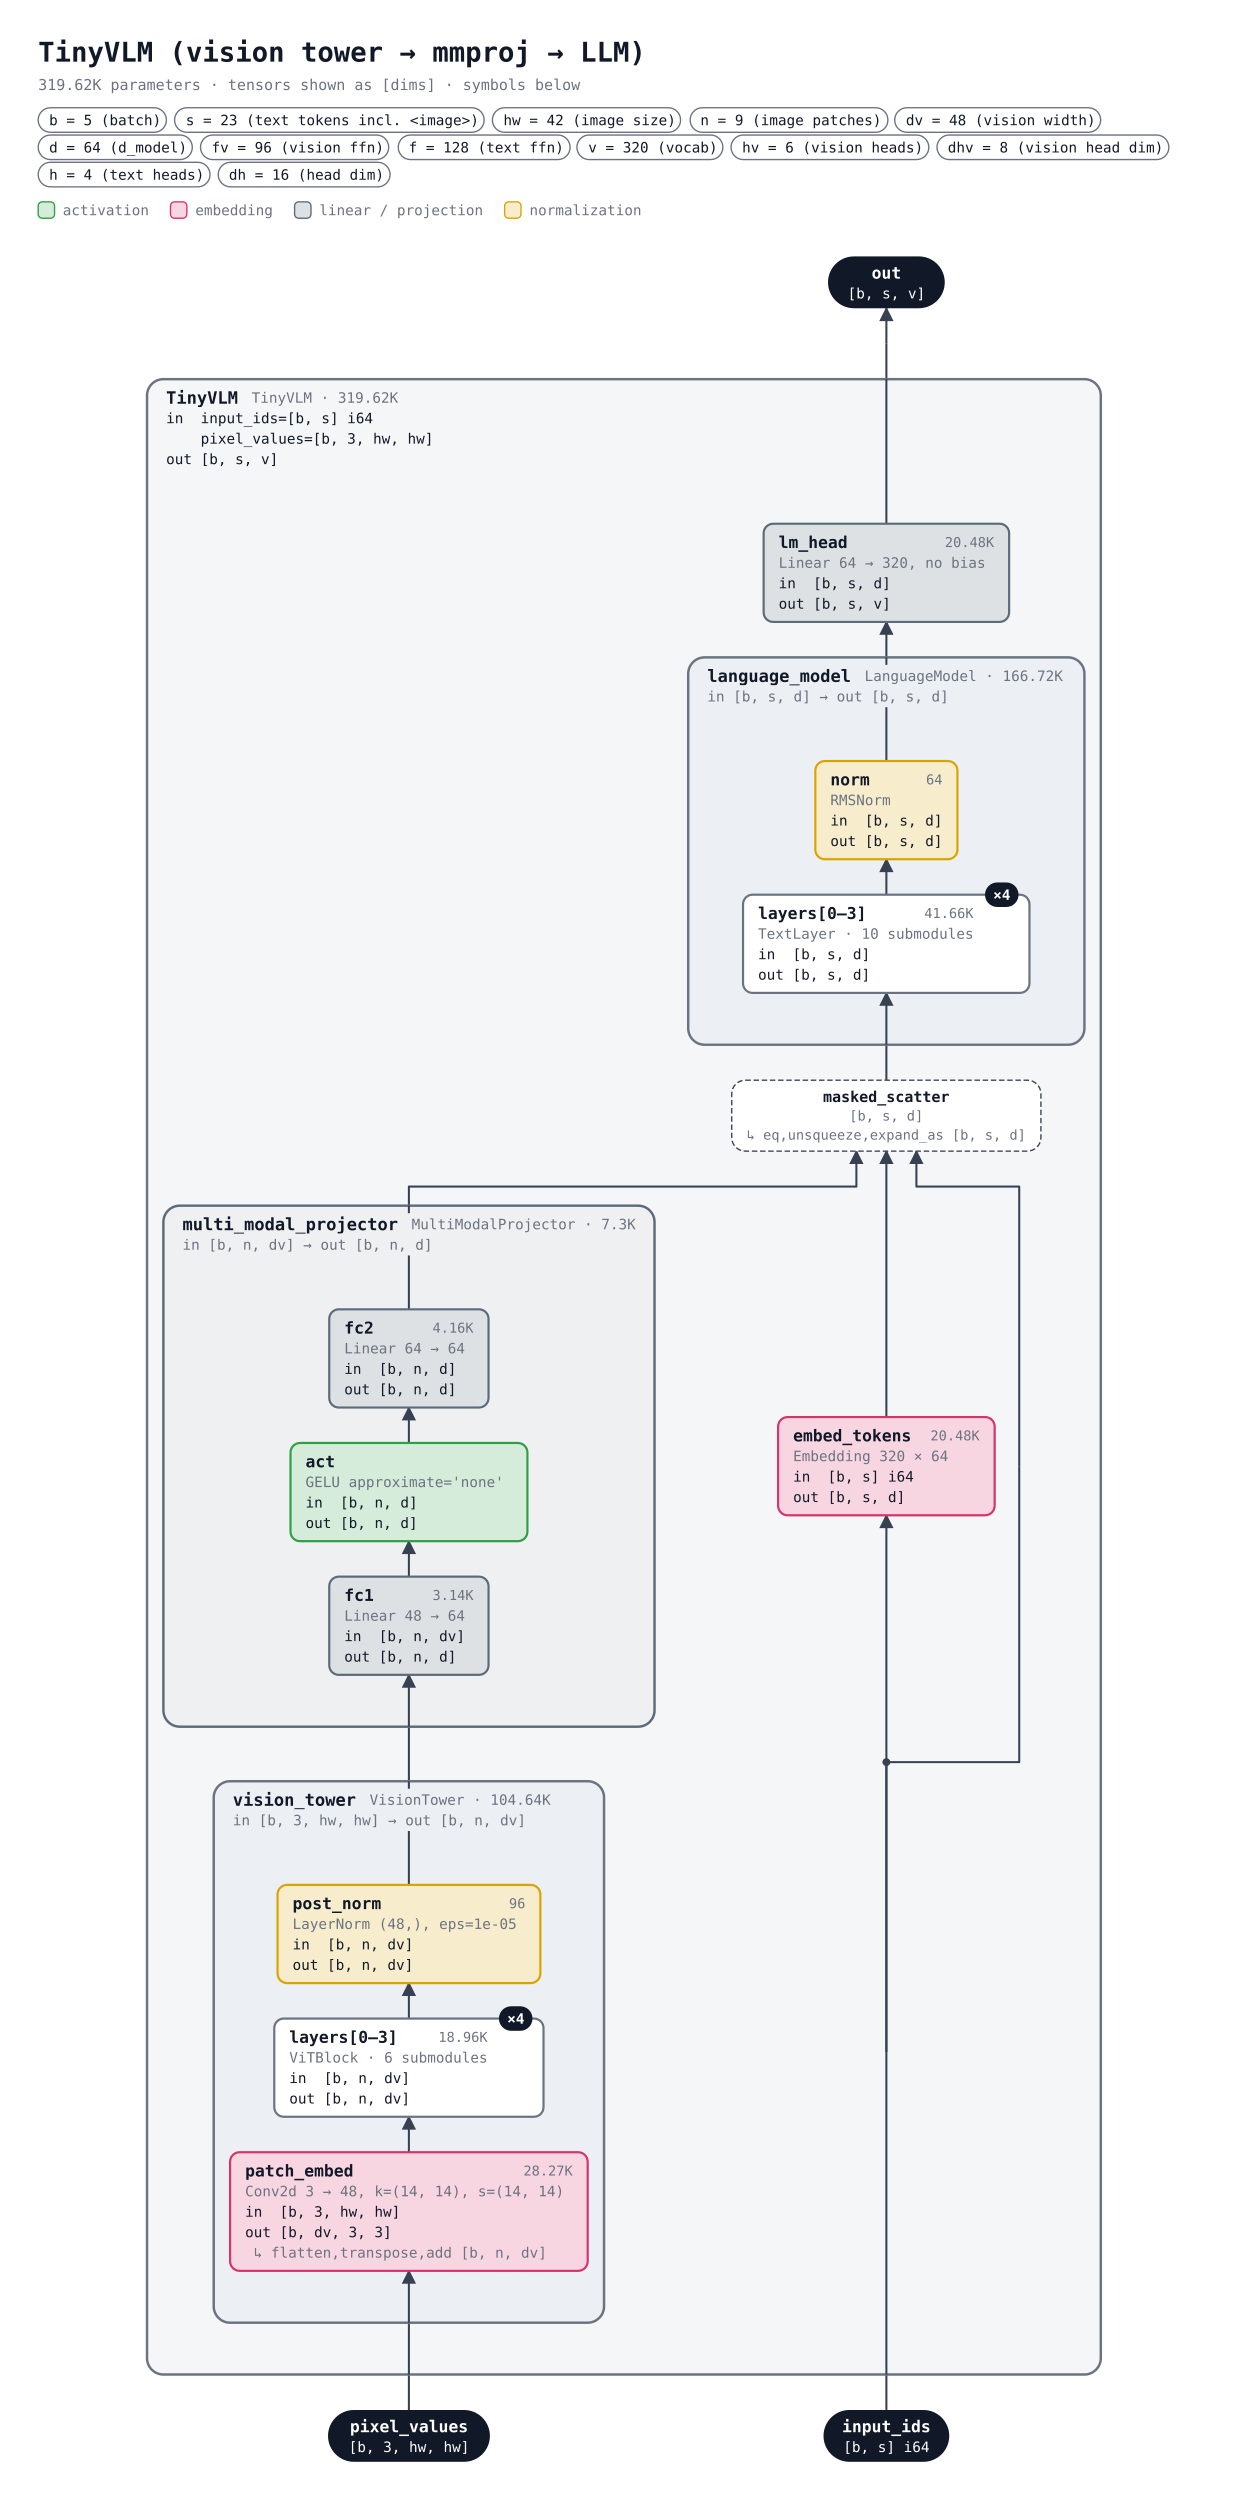
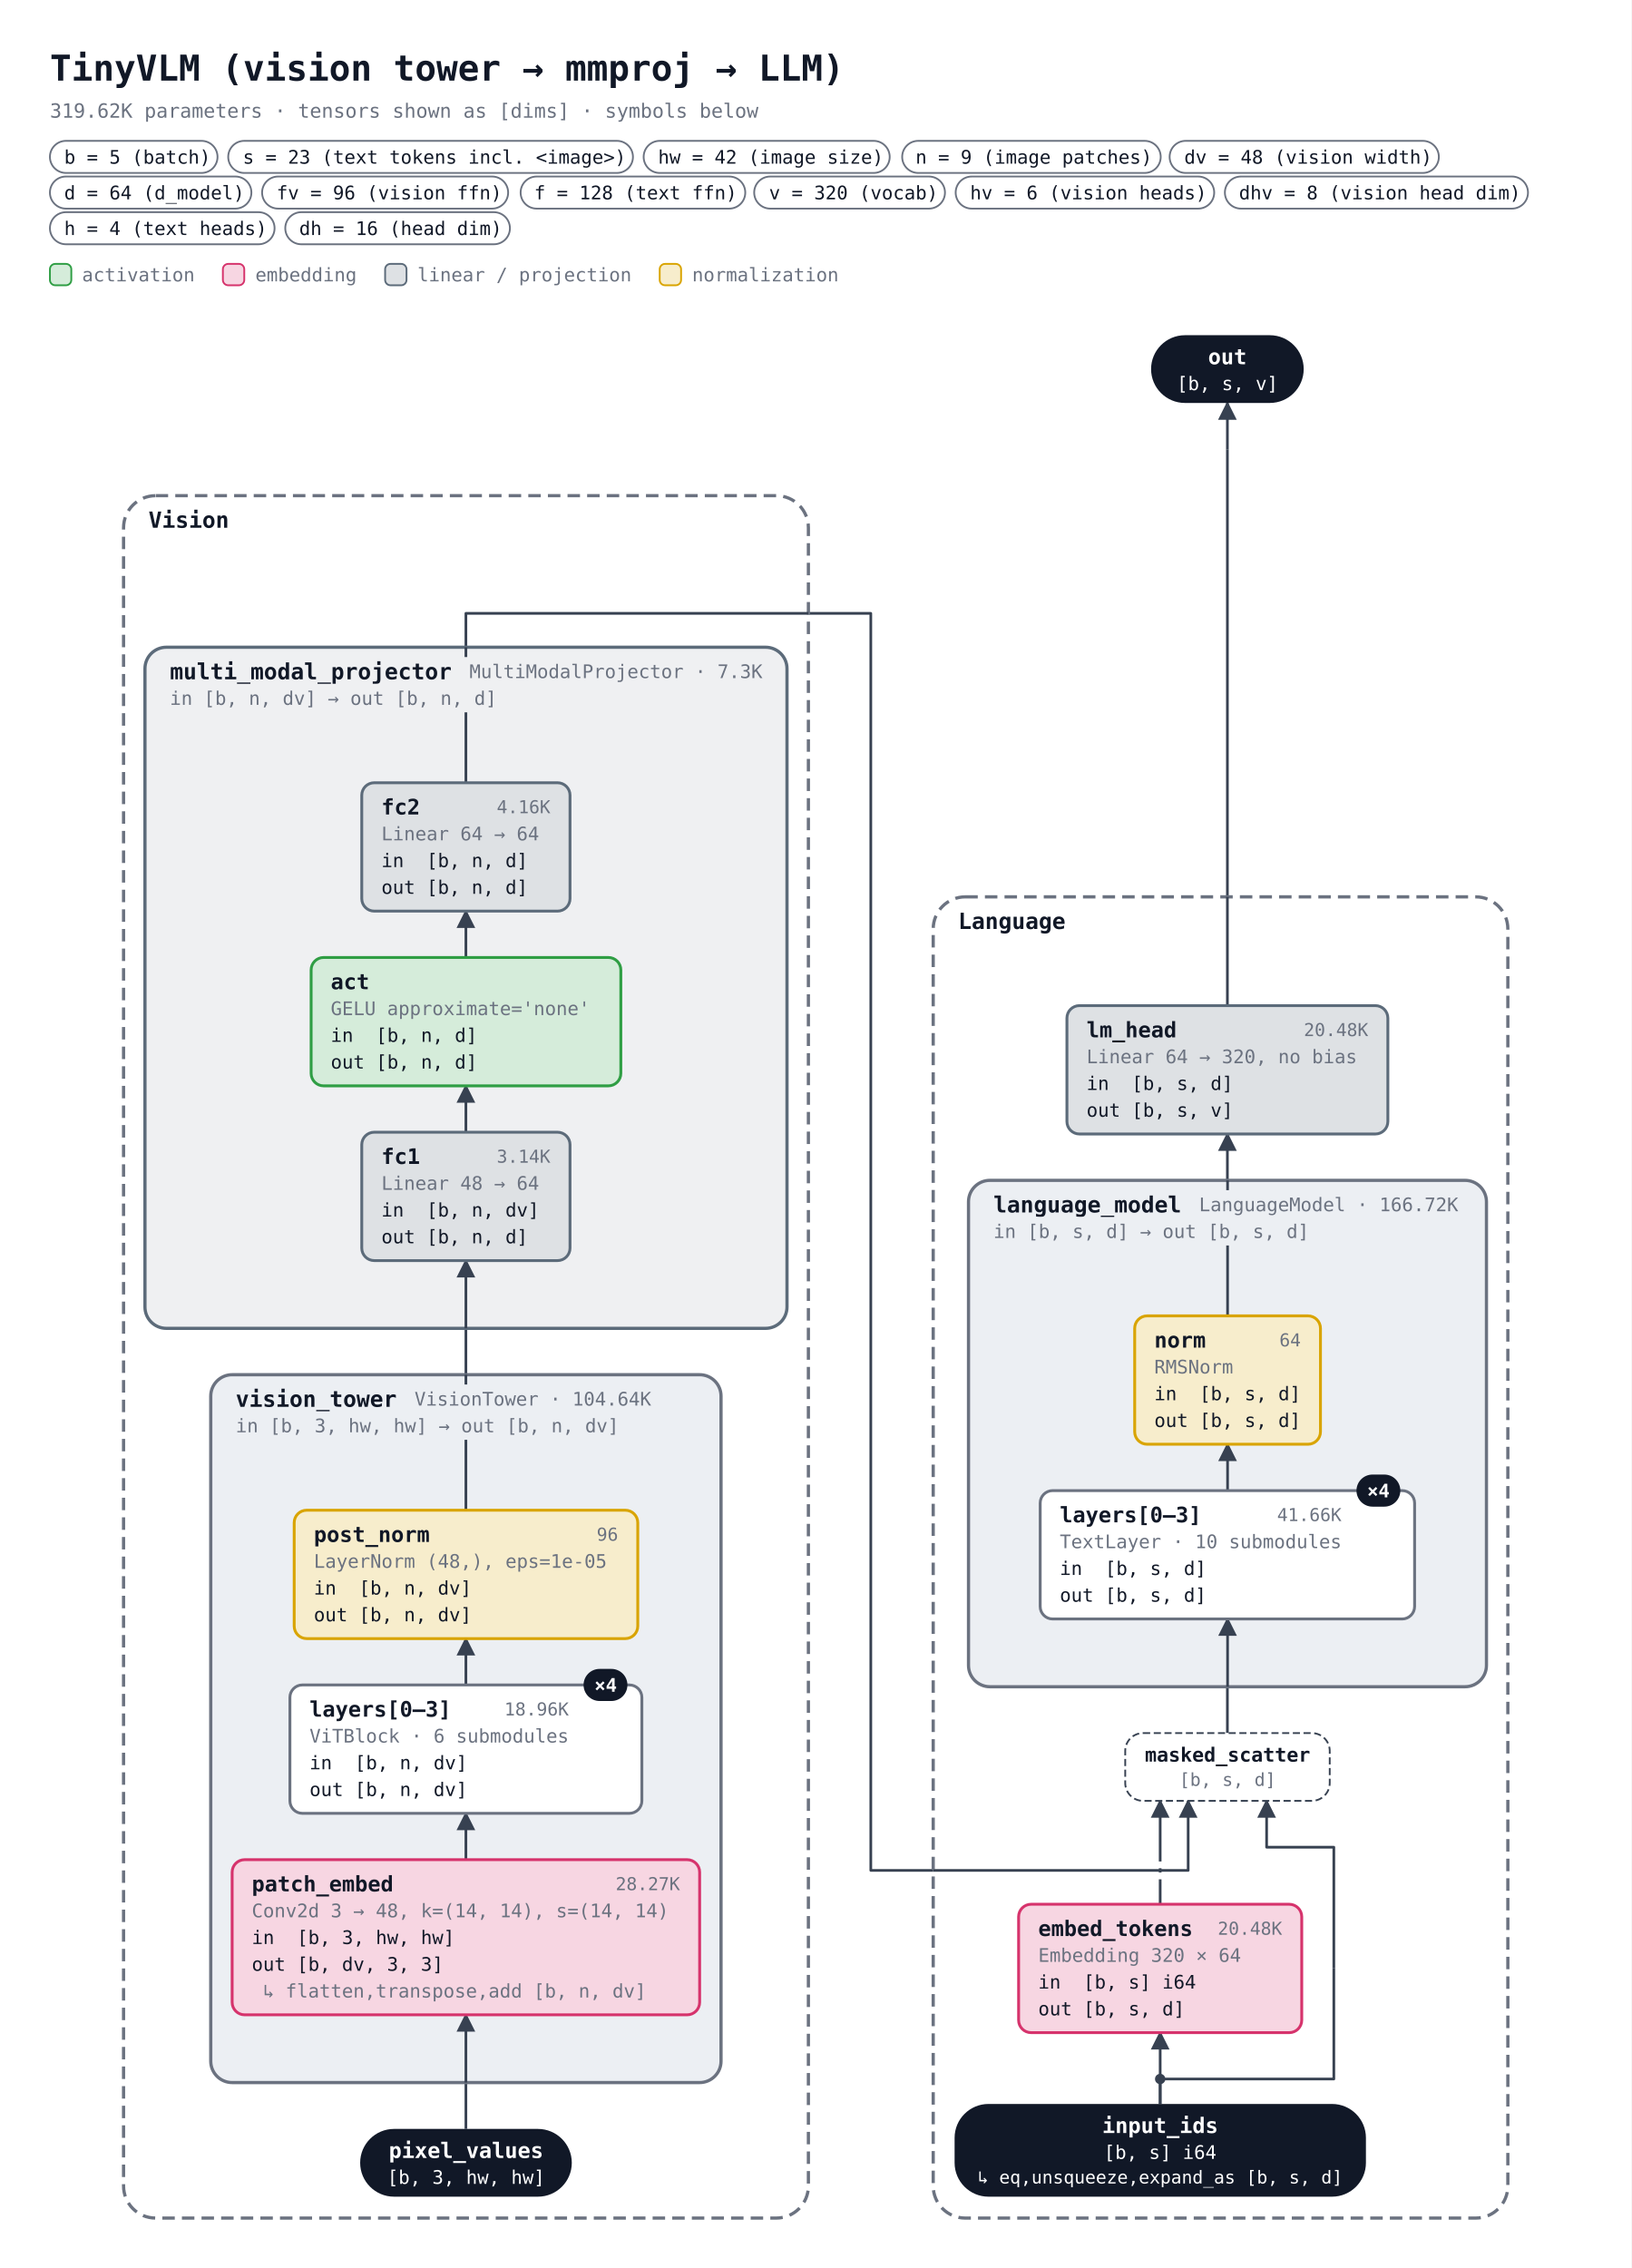
- <svg xmlns="http://www.w3.org/2000/svg" width="915" height="1833" viewBox="0 0 915 1833" font-family="ui-monospace, &quot;SF Mono&quot;, Menlo, Consolas, &quot;DejaVu Sans Mono&quot;, &quot;Liberation Mono&quot;, monospace">
+ <svg xmlns="http://www.w3.org/2000/svg" width="915" height="1272" viewBox="0 0 915 1272" font-family="ui-monospace, &quot;SF Mono&quot;, Menlo, Consolas, &quot;DejaVu Sans Mono&quot;, &quot;Liberation Mono&quot;, monospace">
  <defs>
    <marker id="arr" viewBox="0 0 10 10" refX="9" refY="5" markerWidth="7" markerHeight="7" orient="auto">
      <path d="M0,0 L10,5 L0,10 z" fill="#374151" />
    </marker>
  </defs>
  <rect width="100%" height="100%" fill="#ffffff" />
  <g transform="translate(28,28)">
    <text x="0.0" y="17.2" font-size="20" font-weight="bold" fill="#111827" text-anchor="start">TinyVLM (vision tower → mmproj → LLM)</text>
    <text x="0.0" y="38.0" font-size="11" font-weight="normal" fill="#6b7280" text-anchor="start">319.62K parameters · tensors shown as [dims] · symbols below</text>
    <rect x="0" y="51" width="94" height="18" rx="9" fill="none" stroke="#6b7280" />
    <text x="8.0" y="63.8" font-size="10.5" font-weight="normal" fill="#111827" text-anchor="start">b = 5 (batch)</text>
    <rect x="100" y="51" width="227" height="18" rx="9" fill="none" stroke="#6b7280" />
    <text x="108.2" y="63.8" font-size="10.5" font-weight="normal" fill="#111827" text-anchor="start">s = 23 (text tokens incl. &lt;image&gt;)</text>
    <rect x="333" y="51" width="138" height="18" rx="9" fill="none" stroke="#6b7280" />
    <text x="341.1" y="63.8" font-size="10.5" font-weight="normal" fill="#111827" text-anchor="start">hw = 42 (image size)</text>
    <rect x="478" y="51" width="145" height="18" rx="9" fill="none" stroke="#6b7280" />
    <text x="485.5" y="63.8" font-size="10.5" font-weight="normal" fill="#111827" text-anchor="start">n = 9 (image patches)</text>
    <rect x="628" y="51" width="151" height="18" rx="9" fill="none" stroke="#6b7280" />
    <text x="636.2" y="63.8" font-size="10.5" font-weight="normal" fill="#111827" text-anchor="start">dv = 48 (vision width)</text>
    <rect x="0" y="71" width="113" height="18" rx="9" fill="none" stroke="#6b7280" />
    <text x="8.0" y="83.8" font-size="10.5" font-weight="normal" fill="#111827" text-anchor="start">d = 64 (d_model)</text>
    <rect x="119" y="71" width="138" height="18" rx="9" fill="none" stroke="#6b7280" />
    <text x="127.1" y="83.8" font-size="10.5" font-weight="normal" fill="#111827" text-anchor="start">fv = 96 (vision ffn)</text>
    <rect x="264" y="71" width="126" height="18" rx="9" fill="none" stroke="#6b7280" />
    <text x="271.6" y="83.8" font-size="10.5" font-weight="normal" fill="#111827" text-anchor="start">f = 128 (text ffn)</text>
    <rect x="395" y="71" width="107" height="18" rx="9" fill="none" stroke="#6b7280" />
    <text x="403.3" y="83.8" font-size="10.5" font-weight="normal" fill="#111827" text-anchor="start">v = 320 (vocab)</text>
    <rect x="508" y="71" width="145" height="18" rx="9" fill="none" stroke="#6b7280" />
    <text x="516.1" y="83.8" font-size="10.5" font-weight="normal" fill="#111827" text-anchor="start">hv = 6 (vision heads)</text>
    <rect x="659" y="71" width="170" height="18" rx="9" fill="none" stroke="#6b7280" />
    <text x="666.9" y="83.8" font-size="10.5" font-weight="normal" fill="#111827" text-anchor="start">dhv = 8 (vision head dim)</text>
    <rect x="0" y="91" width="126" height="18" rx="9" fill="none" stroke="#6b7280" />
    <text x="8.0" y="103.8" font-size="10.5" font-weight="normal" fill="#111827" text-anchor="start">h = 4 (text heads)</text>
    <rect x="132" y="91" width="126" height="18" rx="9" fill="none" stroke="#6b7280" />
    <text x="139.8" y="103.8" font-size="10.5" font-weight="normal" fill="#111827" text-anchor="start">dh = 16 (head dim)</text>
    <rect x="0" y="120" width="12" height="12" rx="3" fill="#d5ecda" stroke="#2f9e44" />
    <text x="18.0" y="129.8" font-size="10.5" font-weight="normal" fill="#6b7280" text-anchor="start">activation</text>
    <rect x="97" y="120" width="12" height="12" rx="3" fill="#f7d6e2" stroke="#d6336c" />
    <text x="115.2" y="129.8" font-size="10.5" font-weight="normal" fill="#6b7280" text-anchor="start">embedding</text>
    <rect x="188" y="120" width="12" height="12" rx="3" fill="#dee1e4" stroke="#5c6b7a" />
    <text x="206.1" y="129.8" font-size="10.5" font-weight="normal" fill="#6b7280" text-anchor="start">linear / projection</text>
    <rect x="342" y="120" width="12" height="12" rx="3" fill="#f7edcc" stroke="#d9a400" />
    <text x="360.2" y="129.8" font-size="10.5" font-weight="normal" fill="#6b7280" text-anchor="start">normalization</text>
  </g>
-   <g transform="translate(107.8,180)">
+   <g transform="translate(69.3,180)">
    <g transform="translate(0.0,0.0)">
-       <polyline points="192.0,1587.0 192.0,1561.0" fill="none" stroke="#374151" stroke-width="1.5" stroke-linejoin="round" />
-       <polyline points="542.1,1587.0 542.1,1561.0" fill="none" stroke="#374151" stroke-width="1.5" stroke-linejoin="round" />
-       <polyline points="542.1,98.0 542.1,72.0" fill="none" stroke="#374151" stroke-width="1.5" stroke-linejoin="round" />
-       <polyline points="542.1,72.0 542.1,46.0" fill="none" stroke="#374151" stroke-width="1.5" stroke-linejoin="round" marker-end="url(#arr)" />
-       <g transform="translate(496.0,1587.0)">
-         <rect width="92.2" height="38" rx="19" fill="#111827" stroke="none" />
-         <text x="46.1" y="16.3" font-size="12" font-weight="bold" fill="#ffffff" text-anchor="middle">input_ids</text>
-         <text x="46.1" y="30.8" font-size="10.5" font-weight="normal" fill="#ffffff" text-anchor="middle">[b, s] i64</text>
-       </g>
-       <g transform="translate(132.7,1587.0)">
-         <rect width="118.7" height="38" rx="19" fill="#111827" stroke="none" />
-         <text x="59.4" y="16.3" font-size="12" font-weight="bold" fill="#ffffff" text-anchor="middle">pixel_values</text>
-         <text x="59.4" y="30.8" font-size="10.5" font-weight="normal" fill="#ffffff" text-anchor="middle">[b, 3, hw, hw]</text>
-       </g>
+       <polyline points="619.1,323.0 619.1,72.0" fill="none" stroke="#374151" stroke-width="1.5" stroke-linejoin="round" />
+       <polyline points="619.1,72.0 619.1,46.0" fill="none" stroke="#374151" stroke-width="1.5" stroke-linejoin="round" marker-end="url(#arr)" />
+       <polyline points="384.1,164.0 419.1,164.0 419.1,869.0 454.1,869.0" fill="none" stroke="#374151" stroke-width="1.5" stroke-linejoin="round" />
      <g transform="translate(0.0,98.0)">
-         <rect width="699.3" height="1463.0" rx="12" fill="#f5f6f8" stroke="#6b7280" stroke-width="1.8" />
-         <polyline points="192.0,1463.0 192.0,1425.0" fill="none" stroke="#374151" stroke-width="1.5" stroke-linejoin="round" />
-         <polyline points="192.0,1028.0 192.0,988.0" fill="none" stroke="#374151" stroke-width="1.5" stroke-linejoin="round" />
-         <polyline points="542.1,1463.0 542.1,1226.5" fill="none" stroke="#374151" stroke-width="1.5" stroke-linejoin="round" />
-         <polyline points="542.1,1226.5 542.1,833.0" fill="none" stroke="#374151" stroke-width="1.5" stroke-linejoin="round" marker-end="url(#arr)" />
-         <polyline points="542.1,761.0 542.1,566.0" fill="none" stroke="#374151" stroke-width="1.5" stroke-linejoin="round" marker-end="url(#arr)" />
-         <polyline points="542.1,1226.5 542.1,1014.0 639.5,1014.0 639.5,797.0" fill="none" stroke="#374151" stroke-width="1.5" stroke-linejoin="round" />
-         <polyline points="639.5,797.0 639.5,592.0 564.1,592.0 564.1,566.0" fill="none" stroke="#374151" stroke-width="1.5" stroke-linejoin="round" marker-end="url(#arr)" />
-         <polyline points="192.0,606.0 192.0,592.0 520.1,592.0 520.1,566.0" fill="none" stroke="#374151" stroke-width="1.5" stroke-linejoin="round" marker-end="url(#arr)" />
-         <polyline points="542.1,514.0 542.1,488.0" fill="none" stroke="#374151" stroke-width="1.5" stroke-linejoin="round" />
-         <polyline points="542.1,204.0 542.1,178.0" fill="none" stroke="#374151" stroke-width="1.5" stroke-linejoin="round" marker-end="url(#arr)" />
-         <polyline points="542.1,106.0 542.1,0.0" fill="none" stroke="#374151" stroke-width="1.5" stroke-linejoin="round" />
-         <g transform="translate(48.9,1028.0)">
+         <rect width="384.1" height="966.0" rx="18" fill="none" stroke="#6b7280" stroke-width="1.8" stroke-dasharray="7 4" />
+         <polyline points="192.0,916.0 192.0,890.0" fill="none" stroke="#374151" stroke-width="1.5" stroke-linejoin="round" />
+         <polyline points="192.0,493.0 192.0,467.0" fill="none" stroke="#374151" stroke-width="1.5" stroke-linejoin="round" />
+         <polyline points="192.0,85.0 192.0,66.0 384.1,66.0" fill="none" stroke="#374151" stroke-width="1.5" stroke-linejoin="round" />
+         <g transform="translate(132.7,916.0)">
+           <rect width="118.7" height="38" rx="19" fill="#111827" stroke="none" />
+           <text x="59.4" y="16.3" font-size="12" font-weight="bold" fill="#ffffff" text-anchor="middle">pixel_values</text>
+           <text x="59.4" y="30.8" font-size="10.5" font-weight="normal" fill="#ffffff" text-anchor="middle">[b, 3, hw, hw]</text>
+         </g>
+         <g transform="translate(48.9,493.0)">
          <rect width="286.2" height="397.0" rx="12" fill="#eceff3" stroke="#6b7280" stroke-width="1.8" />
          <polyline points="143.1,397.0 143.1,359.0" fill="none" stroke="#374151" stroke-width="1.5" stroke-linejoin="round" marker-end="url(#arr)" />
          <polyline points="143.1,272.0 143.1,246.0" fill="none" stroke="#374151" stroke-width="1.5" stroke-linejoin="round" marker-end="url(#arr)" />
          <polyline points="143.1,174.0 143.1,148.0" fill="none" stroke="#374151" stroke-width="1.5" stroke-linejoin="round" marker-end="url(#arr)" />
          <polyline points="143.1,76.0 143.1,0.0" fill="none" stroke="#374151" stroke-width="1.5" stroke-linejoin="round" />
          <g transform="translate(12.0,272.0)">
            <rect width="262.2" height="87.0" rx="7" fill="#f7d6e2" stroke="#d6336c" stroke-width="1.6" />
            <text x="11.0" y="17.8" font-size="12" font-weight="bold" fill="#111827" text-anchor="start">patch_embed</text>
            <text x="251.2" y="17.1" font-size="10" font-weight="normal" fill="#6b7280" text-anchor="end">28.27K</text>
            <text x="11.0" y="32.3" font-size="10.5" font-weight="normal" fill="#6b7280" text-anchor="start">Conv2d  3 → 48, k=(14, 14), s=(14, 14)</text>
            <text x="11.0" y="47.3" font-size="10.5" font-weight="normal" fill="#111827" text-anchor="start">in</text>
            <text x="36.3" y="47.3" font-size="10.5" font-weight="normal" fill="#111827" text-anchor="start">[b, 3, hw, hw]</text>
            <text x="11.0" y="62.3" font-size="10.5" font-weight="normal" fill="#111827" text-anchor="start">out</text>
            <text x="36.3" y="62.3" font-size="10.5" font-weight="normal" fill="#111827" text-anchor="start">[b, dv, 3, 3]</text>
            <text x="17.3" y="77.3" font-size="10.5" font-weight="normal" fill="#6b7280" text-anchor="start">↳ flatten,transpose,add [b, n, dv]</text>
          </g>
          <g transform="translate(44.4,174.0)">
            <rect width="197.4" height="72.0" rx="7" fill="#ffffff" stroke="#6b7280" stroke-width="1.6" />
            <text x="11.0" y="17.8" font-size="12" font-weight="bold" fill="#111827" text-anchor="start">layers[0–3]</text>
            <text x="156.4" y="17.1" font-size="10" font-weight="normal" fill="#6b7280" text-anchor="end">18.96K</text>
            <text x="11.0" y="32.3" font-size="10.5" font-weight="normal" fill="#6b7280" text-anchor="start">ViTBlock · 6 submodules</text>
            <text x="11.0" y="47.3" font-size="10.5" font-weight="normal" fill="#111827" text-anchor="start">in</text>
            <text x="36.3" y="47.3" font-size="10.5" font-weight="normal" fill="#111827" text-anchor="start">[b, n, dv]</text>
            <text x="11.0" y="62.3" font-size="10.5" font-weight="normal" fill="#111827" text-anchor="start">out</text>
            <text x="36.3" y="62.3" font-size="10.5" font-weight="normal" fill="#111827" text-anchor="start">[b, n, dv]</text>
            <rect x="164.7" y="-9" width="24.6" height="18" rx="9" fill="#111827" />
            <text x="177.1" y="3.8" font-size="10.5" font-weight="bold" fill="#ffffff" text-anchor="middle">×4</text>
          </g>
          <g transform="translate(46.8,76.0)">
            <rect width="192.7" height="72.0" rx="7" fill="#f7edcc" stroke="#d9a400" stroke-width="1.6" />
            <text x="11.0" y="17.8" font-size="12" font-weight="bold" fill="#111827" text-anchor="start">post_norm</text>
            <text x="181.7" y="17.1" font-size="10" font-weight="normal" fill="#6b7280" text-anchor="end">96</text>
            <text x="11.0" y="32.3" font-size="10.5" font-weight="normal" fill="#6b7280" text-anchor="start">LayerNorm  (48,), eps=1e-05</text>
            <text x="11.0" y="47.3" font-size="10.5" font-weight="normal" fill="#111827" text-anchor="start">in</text>
            <text x="36.3" y="47.3" font-size="10.5" font-weight="normal" fill="#111827" text-anchor="start">[b, n, dv]</text>
            <text x="11.0" y="62.3" font-size="10.5" font-weight="normal" fill="#111827" text-anchor="start">out</text>
            <text x="36.3" y="62.3" font-size="10.5" font-weight="normal" fill="#111827" text-anchor="start">[b, n, dv]</text>
          </g>
          <rect x="10" y="5.5" width="241.0" height="16" rx="3" fill="#eceff3" />
          <text x="14.0" y="18.0" font-size="12.5" font-weight="bold" fill="#111827" text-anchor="start">vision_tower</text>
          <text x="114.3" y="17.3" font-size="10.5" font-weight="normal" fill="#6b7280" text-anchor="start">VisionTower · 104.64K</text>
          <rect x="10" y="20.5" width="235.6" height="16" rx="3" fill="#eceff3" />
          <text x="14.0" y="32.3" font-size="10.5" font-weight="normal" fill="#6b7280" text-anchor="start">in [b, 3, hw, hw]  →  out [b, n, dv]</text>
        </g>
-         <g transform="translate(12.0,606.0)">
+         <g transform="translate(12.0,85.0)">
          <rect width="360.1" height="382.0" rx="12" fill="#eff0f2" stroke="#5c6b7a" stroke-width="1.8" />
          <polyline points="180.0,382.0 180.0,344.0" fill="none" stroke="#374151" stroke-width="1.5" stroke-linejoin="round" marker-end="url(#arr)" />
          <polyline points="180.0,272.0 180.0,246.0" fill="none" stroke="#374151" stroke-width="1.5" stroke-linejoin="round" marker-end="url(#arr)" />
          <polyline points="180.0,174.0 180.0,148.0" fill="none" stroke="#374151" stroke-width="1.5" stroke-linejoin="round" marker-end="url(#arr)" />
          <polyline points="180.0,76.0 180.0,0.0" fill="none" stroke="#374151" stroke-width="1.5" stroke-linejoin="round" />
          <g transform="translate(121.6,272.0)">
            <rect width="116.8" height="72.0" rx="7" fill="#dee1e4" stroke="#5c6b7a" stroke-width="1.6" />
            <text x="11.0" y="17.8" font-size="12" font-weight="bold" fill="#111827" text-anchor="start">fc1</text>
            <text x="105.8" y="17.1" font-size="10" font-weight="normal" fill="#6b7280" text-anchor="end">3.14K</text>
            <text x="11.0" y="32.3" font-size="10.5" font-weight="normal" fill="#6b7280" text-anchor="start">Linear  48 → 64</text>
            <text x="11.0" y="47.3" font-size="10.5" font-weight="normal" fill="#111827" text-anchor="start">in</text>
            <text x="36.3" y="47.3" font-size="10.5" font-weight="normal" fill="#111827" text-anchor="start">[b, n, dv]</text>
            <text x="11.0" y="62.3" font-size="10.5" font-weight="normal" fill="#111827" text-anchor="start">out</text>
            <text x="36.3" y="62.3" font-size="10.5" font-weight="normal" fill="#111827" text-anchor="start">[b, n, d]</text>
          </g>
          <g transform="translate(93.2,174.0)">
            <rect width="173.7" height="72.0" rx="7" fill="#d5ecda" stroke="#2f9e44" stroke-width="1.6" />
            <text x="11.0" y="17.8" font-size="12" font-weight="bold" fill="#111827" text-anchor="start">act</text>
            <text x="11.0" y="32.3" font-size="10.5" font-weight="normal" fill="#6b7280" text-anchor="start">GELU  approximate='none'</text>
            <text x="11.0" y="47.3" font-size="10.5" font-weight="normal" fill="#111827" text-anchor="start">in</text>
            <text x="36.3" y="47.3" font-size="10.5" font-weight="normal" fill="#111827" text-anchor="start">[b, n, d]</text>
            <text x="11.0" y="62.3" font-size="10.5" font-weight="normal" fill="#111827" text-anchor="start">out</text>
            <text x="36.3" y="62.3" font-size="10.5" font-weight="normal" fill="#111827" text-anchor="start">[b, n, d]</text>
          </g>
          <g transform="translate(121.6,76.0)">
            <rect width="116.8" height="72.0" rx="7" fill="#dee1e4" stroke="#5c6b7a" stroke-width="1.6" />
            <text x="11.0" y="17.8" font-size="12" font-weight="bold" fill="#111827" text-anchor="start">fc2</text>
            <text x="105.8" y="17.1" font-size="10" font-weight="normal" fill="#6b7280" text-anchor="end">4.16K</text>
            <text x="11.0" y="32.3" font-size="10.5" font-weight="normal" fill="#6b7280" text-anchor="start">Linear  64 → 64</text>
            <text x="11.0" y="47.3" font-size="10.5" font-weight="normal" fill="#111827" text-anchor="start">in</text>
            <text x="36.3" y="47.3" font-size="10.5" font-weight="normal" fill="#111827" text-anchor="start">[b, n, d]</text>
            <text x="11.0" y="62.3" font-size="10.5" font-weight="normal" fill="#111827" text-anchor="start">out</text>
            <text x="36.3" y="62.3" font-size="10.5" font-weight="normal" fill="#111827" text-anchor="start">[b, n, d]</text>
          </g>
          <rect x="10" y="5.5" width="340.4" height="16" rx="3" fill="#eff0f2" />
          <text x="14.0" y="18.0" font-size="12.5" font-weight="bold" fill="#111827" text-anchor="start">multi_modal_projector</text>
          <text x="182.0" y="17.3" font-size="10.5" font-weight="normal" fill="#6b7280" text-anchor="start">MultiModalProjector · 7.3K</text>
          <rect x="10" y="20.5" width="204.0" height="16" rx="3" fill="#eff0f2" />
          <text x="14.0" y="32.3" font-size="10.5" font-weight="normal" fill="#6b7280" text-anchor="start">in [b, n, dv]  →  out [b, n, d]</text>
        </g>
-         <g transform="translate(462.7,761.0)">
+         <rect x="10" y="5.5" width="53.1" height="16" rx="3" fill="#ffffff" />
+         <text x="14.0" y="18.0" font-size="12.5" font-weight="bold" fill="#111827" text-anchor="start">Vision</text>
+       </g>
+       <g transform="translate(454.1,323.0)">
+         <rect width="322.3" height="741.0" rx="18" fill="none" stroke="#6b7280" stroke-width="1.8" stroke-dasharray="7 4" />
+         <polyline points="127.3,677.0 127.3,637.0" fill="none" stroke="#374151" stroke-width="1.5" stroke-linejoin="round" marker-end="url(#arr)" />
+         <polyline points="127.3,565.0 127.3,507.0" fill="none" stroke="#374151" stroke-width="1.5" stroke-linejoin="round" marker-end="url(#arr)" />
+         <polyline points="127.3,677.0 127.3,663.0 224.7,663.0 224.7,601.0" fill="none" stroke="#374151" stroke-width="1.5" stroke-linejoin="round" />
+         <polyline points="224.7,601.0 224.7,533.0 187.0,533.0 187.0,507.0" fill="none" stroke="#374151" stroke-width="1.5" stroke-linejoin="round" marker-end="url(#arr)" />
+         <polyline points="0.0,546.0 143.0,546.0 143.0,507.0" fill="none" stroke="#374151" stroke-width="1.5" stroke-linejoin="round" marker-end="url(#arr)" />
+         <polyline points="165.0,469.0 165.0,443.0" fill="none" stroke="#374151" stroke-width="1.5" stroke-linejoin="round" />
+         <polyline points="165.0,159.0 165.0,133.0" fill="none" stroke="#374151" stroke-width="1.5" stroke-linejoin="round" marker-end="url(#arr)" />
+         <polyline points="165.0,61.0 165.0,0.0" fill="none" stroke="#374151" stroke-width="1.5" stroke-linejoin="round" />
+         <g transform="translate(12.0,677.0)">
+           <rect width="230.7" height="52" rx="19" fill="#111827" stroke="none" />
+           <text x="115.3" y="16.3" font-size="12" font-weight="bold" fill="#ffffff" text-anchor="middle">input_ids</text>
+           <text x="115.3" y="30.8" font-size="10.5" font-weight="normal" fill="#ffffff" text-anchor="middle">[b, s] i64</text>
+           <text x="115.3" y="44.6" font-size="10" font-weight="normal" fill="#ffffff" text-anchor="middle">↳ eq,unsqueeze,expand_as [b, s, d]</text>
+         </g>
+         <g transform="translate(47.9,565.0)">
          <rect width="158.8" height="72.0" rx="7" fill="#f7d6e2" stroke="#d6336c" stroke-width="1.6" />
          <text x="11.0" y="17.8" font-size="12" font-weight="bold" fill="#111827" text-anchor="start">embed_tokens</text>
          <text x="147.8" y="17.1" font-size="10" font-weight="normal" fill="#6b7280" text-anchor="end">20.48K</text>
          <text x="11.0" y="32.3" font-size="10.5" font-weight="normal" fill="#6b7280" text-anchor="start">Embedding  320 × 64</text>
          <text x="11.0" y="47.3" font-size="10.5" font-weight="normal" fill="#111827" text-anchor="start">in</text>
          <text x="36.3" y="47.3" font-size="10.5" font-weight="normal" fill="#111827" text-anchor="start">[b, s] i64</text>
          <text x="11.0" y="62.3" font-size="10.5" font-weight="normal" fill="#111827" text-anchor="start">out</text>
          <text x="36.3" y="62.3" font-size="10.5" font-weight="normal" fill="#111827" text-anchor="start">[b, s, d]</text>
        </g>
-         <g transform="translate(428.7,514.0)">
-           <rect width="226.7" height="52" rx="10" fill="#ffffff" stroke="#374151" stroke-dasharray="4 2" />
-           <text x="113.3" y="16.0" font-size="11" font-weight="bold" fill="#111827" text-anchor="middle">masked_scatter</text>
-           <text x="113.3" y="29.6" font-size="10" font-weight="normal" fill="#6b7280" text-anchor="middle">[b, s, d]</text>
-           <text x="113.3" y="43.6" font-size="10" font-weight="normal" fill="#6b7280" text-anchor="middle">↳ eq,unsqueeze,expand_as [b, s, d]</text>
-         </g>
-         <g transform="translate(396.8,204.0)">
+         <g transform="translate(107.7,469.0)">
+           <rect width="114.7" height="38" rx="10" fill="#ffffff" stroke="#374151" stroke-dasharray="4 2" />
+           <text x="57.4" y="16.0" font-size="11" font-weight="bold" fill="#111827" text-anchor="middle">masked_scatter</text>
+           <text x="57.4" y="29.6" font-size="10" font-weight="normal" fill="#6b7280" text-anchor="middle">[b, s, d]</text>
+         </g>
+         <g transform="translate(19.8,159.0)">
          <rect width="290.5" height="284.0" rx="12" fill="#eceff3" stroke="#6b7280" stroke-width="1.8" />
          <polyline points="145.3,284.0 145.3,246.0" fill="none" stroke="#374151" stroke-width="1.5" stroke-linejoin="round" marker-end="url(#arr)" />
          <polyline points="145.3,174.0 145.3,148.0" fill="none" stroke="#374151" stroke-width="1.5" stroke-linejoin="round" marker-end="url(#arr)" />
          <polyline points="145.3,76.0 145.3,0.0" fill="none" stroke="#374151" stroke-width="1.5" stroke-linejoin="round" />
          <g transform="translate(40.2,174.0)">
            <rect width="210.0" height="72.0" rx="7" fill="#ffffff" stroke="#6b7280" stroke-width="1.6" />
            <text x="11.0" y="17.8" font-size="12" font-weight="bold" fill="#111827" text-anchor="start">layers[0–3]</text>
            <text x="169.0" y="17.1" font-size="10" font-weight="normal" fill="#6b7280" text-anchor="end">41.66K</text>
            <text x="11.0" y="32.3" font-size="10.5" font-weight="normal" fill="#6b7280" text-anchor="start">TextLayer · 10 submodules</text>
            <text x="11.0" y="47.3" font-size="10.5" font-weight="normal" fill="#111827" text-anchor="start">in</text>
            <text x="36.3" y="47.3" font-size="10.5" font-weight="normal" fill="#111827" text-anchor="start">[b, s, d]</text>
            <text x="11.0" y="62.3" font-size="10.5" font-weight="normal" fill="#111827" text-anchor="start">out</text>
            <text x="36.3" y="62.3" font-size="10.5" font-weight="normal" fill="#111827" text-anchor="start">[b, s, d]</text>
            <rect x="177.4" y="-9" width="24.6" height="18" rx="9" fill="#111827" />
            <text x="189.7" y="3.8" font-size="10.5" font-weight="bold" fill="#ffffff" text-anchor="middle">×4</text>
          </g>
          <g transform="translate(93.2,76.0)">
            <rect width="104.2" height="72.0" rx="7" fill="#f7edcc" stroke="#d9a400" stroke-width="1.6" />
            <text x="11.0" y="17.8" font-size="12" font-weight="bold" fill="#111827" text-anchor="start">norm</text>
            <text x="93.2" y="17.1" font-size="10" font-weight="normal" fill="#6b7280" text-anchor="end">64</text>
            <text x="11.0" y="32.3" font-size="10.5" font-weight="normal" fill="#6b7280" text-anchor="start">RMSNorm</text>
            <text x="11.0" y="47.3" font-size="10.5" font-weight="normal" fill="#111827" text-anchor="start">in</text>
            <text x="36.3" y="47.3" font-size="10.5" font-weight="normal" fill="#111827" text-anchor="start">[b, s, d]</text>
            <text x="11.0" y="62.3" font-size="10.5" font-weight="normal" fill="#111827" text-anchor="start">out</text>
            <text x="36.3" y="62.3" font-size="10.5" font-weight="normal" fill="#111827" text-anchor="start">[b, s, d]</text>
          </g>
          <rect x="10" y="5.5" width="268.7" height="16" rx="3" fill="#eceff3" />
          <text x="14.0" y="18.0" font-size="12.5" font-weight="bold" fill="#111827" text-anchor="start">language_model</text>
          <text x="129.3" y="17.3" font-size="10.5" font-weight="normal" fill="#6b7280" text-anchor="start">LanguageModel · 166.72K</text>
          <rect x="10" y="20.5" width="197.6" height="16" rx="3" fill="#eceff3" />
          <text x="14.0" y="32.3" font-size="10.5" font-weight="normal" fill="#6b7280" text-anchor="start">in [b, s, d]  →  out [b, s, d]</text>
        </g>
-         <g transform="translate(452.1,106.0)">
+         <g transform="translate(75.0,61.0)">
          <rect width="180.0" height="72.0" rx="7" fill="#dee1e4" stroke="#5c6b7a" stroke-width="1.6" />
          <text x="11.0" y="17.8" font-size="12" font-weight="bold" fill="#111827" text-anchor="start">lm_head</text>
          <text x="169.0" y="17.1" font-size="10" font-weight="normal" fill="#6b7280" text-anchor="end">20.48K</text>
          <text x="11.0" y="32.3" font-size="10.5" font-weight="normal" fill="#6b7280" text-anchor="start">Linear  64 → 320, no bias</text>
          <text x="11.0" y="47.3" font-size="10.5" font-weight="normal" fill="#111827" text-anchor="start">in</text>
          <text x="36.3" y="47.3" font-size="10.5" font-weight="normal" fill="#111827" text-anchor="start">[b, s, d]</text>
          <text x="11.0" y="62.3" font-size="10.5" font-weight="normal" fill="#111827" text-anchor="start">out</text>
          <text x="36.3" y="62.3" font-size="10.5" font-weight="normal" fill="#111827" text-anchor="start">[b, s, v]</text>
        </g>
-         <rect x="10" y="5.5" width="178.1" height="16" rx="3" fill="#f5f6f8" />
-         <text x="14.0" y="18.0" font-size="12.5" font-weight="bold" fill="#111827" text-anchor="start">TinyVLM</text>
-         <text x="76.7" y="17.3" font-size="10.5" font-weight="normal" fill="#6b7280" text-anchor="start">TinyVLM · 319.62K</text>
-         <rect x="10" y="20.5" width="159.7" height="16" rx="3" fill="#f5f6f8" />
-         <text x="14.0" y="32.3" font-size="10.5" font-weight="normal" fill="#111827" text-anchor="start">in</text>
-         <text x="39.3" y="32.3" font-size="10.5" font-weight="normal" fill="#111827" text-anchor="start">input_ids=[b, s] i64</text>
-         <rect x="10" y="35.5" width="204.0" height="16" rx="3" fill="#f5f6f8" />
-         <text x="39.3" y="47.3" font-size="10.5" font-weight="normal" fill="#111827" text-anchor="start">pixel_values=[b, 3, hw, hw]</text>
-         <rect x="10" y="50.5" width="90.2" height="16" rx="3" fill="#f5f6f8" />
-         <text x="14.0" y="62.3" font-size="10.5" font-weight="normal" fill="#111827" text-anchor="start">out</text>
-         <text x="39.3" y="62.3" font-size="10.5" font-weight="normal" fill="#111827" text-anchor="start">[b, s, v]</text>
+         <rect x="10" y="5.5" width="68.2" height="16" rx="3" fill="#ffffff" />
+         <text x="14.0" y="18.0" font-size="12.5" font-weight="bold" fill="#111827" text-anchor="start">Language</text>
      </g>
-       <g transform="translate(499.3,8.0)">
+       <g transform="translate(576.3,8.0)">
        <rect width="85.6" height="38" rx="19" fill="#111827" stroke="none" />
        <text x="42.8" y="16.3" font-size="12" font-weight="bold" fill="#ffffff" text-anchor="middle">out</text>
        <text x="42.8" y="30.8" font-size="10.5" font-weight="normal" fill="#ffffff" text-anchor="middle">[b, s, v]</text>
      </g>
    </g>
-     <circle cx="542.1" cy="1112.0" r="2.9" fill="#374151" />
+     <rect x="579.0" y="864.0" width="4.8" height="3.8" fill="#ffffff" />
+     <rect x="579.0" y="870.2" width="4.8" height="3.8" fill="#ffffff" />
+     <circle cx="581.4" cy="986.0" r="2.9" fill="#374151" />
  </g>
</svg>
